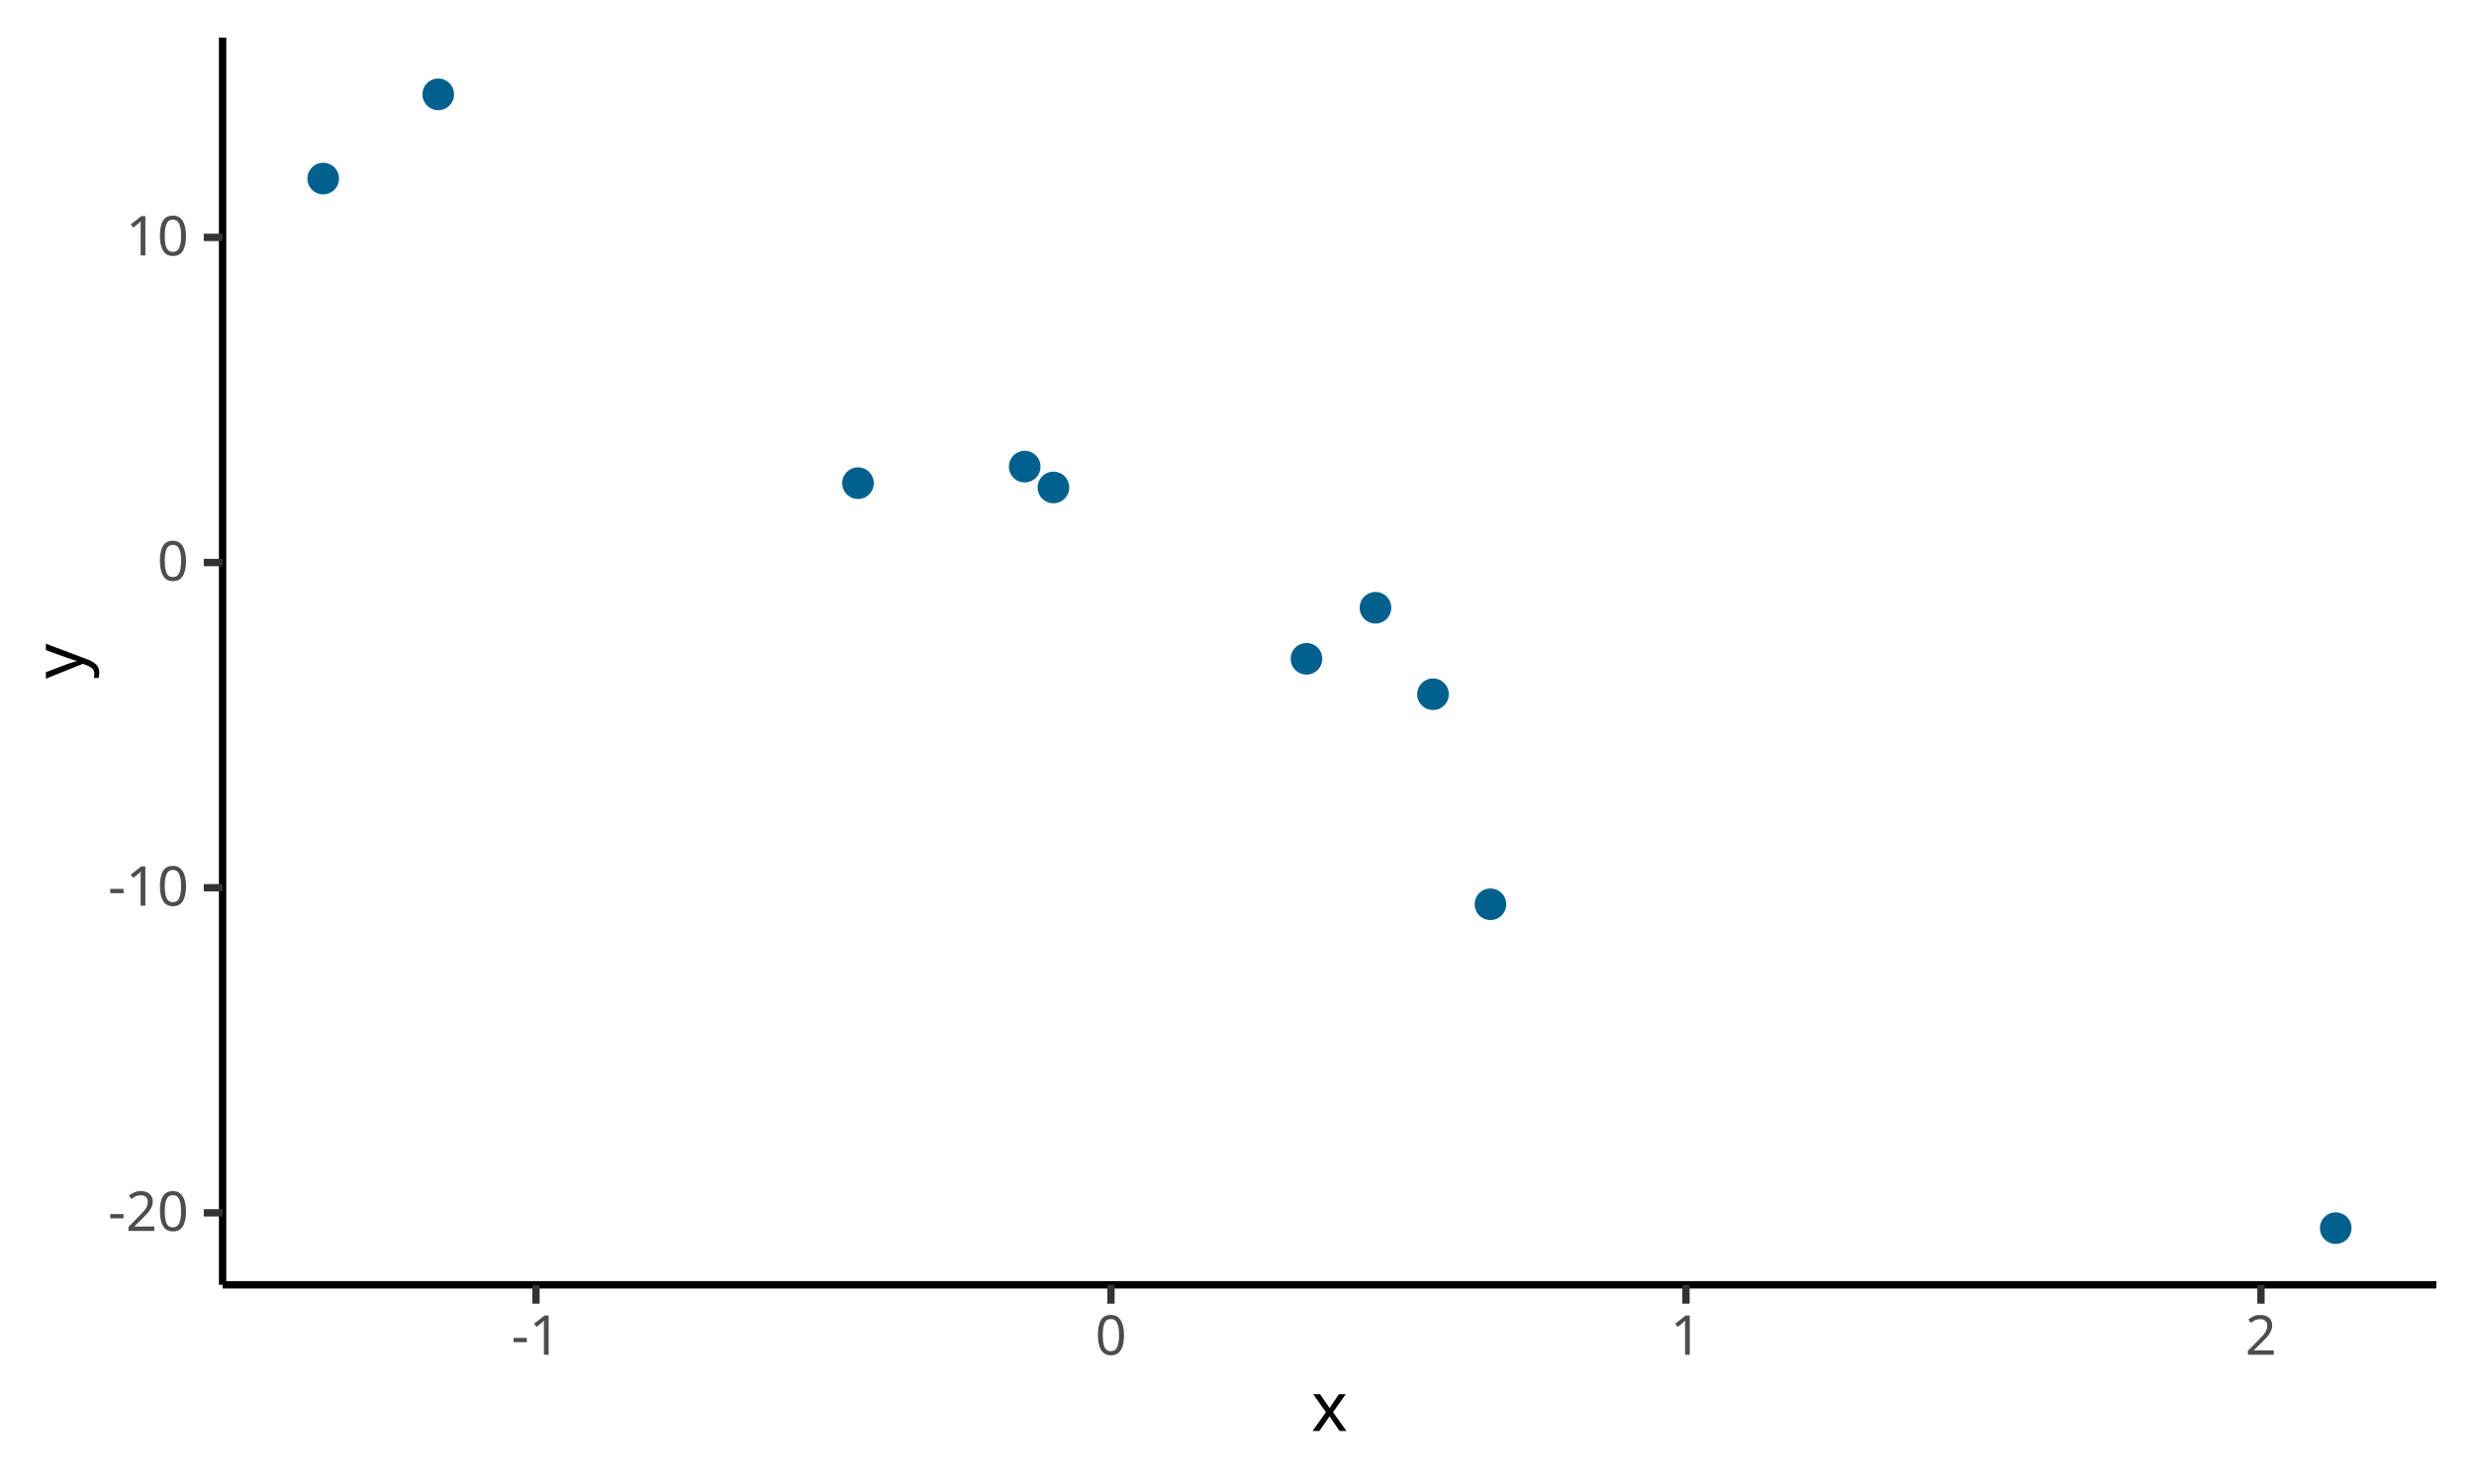
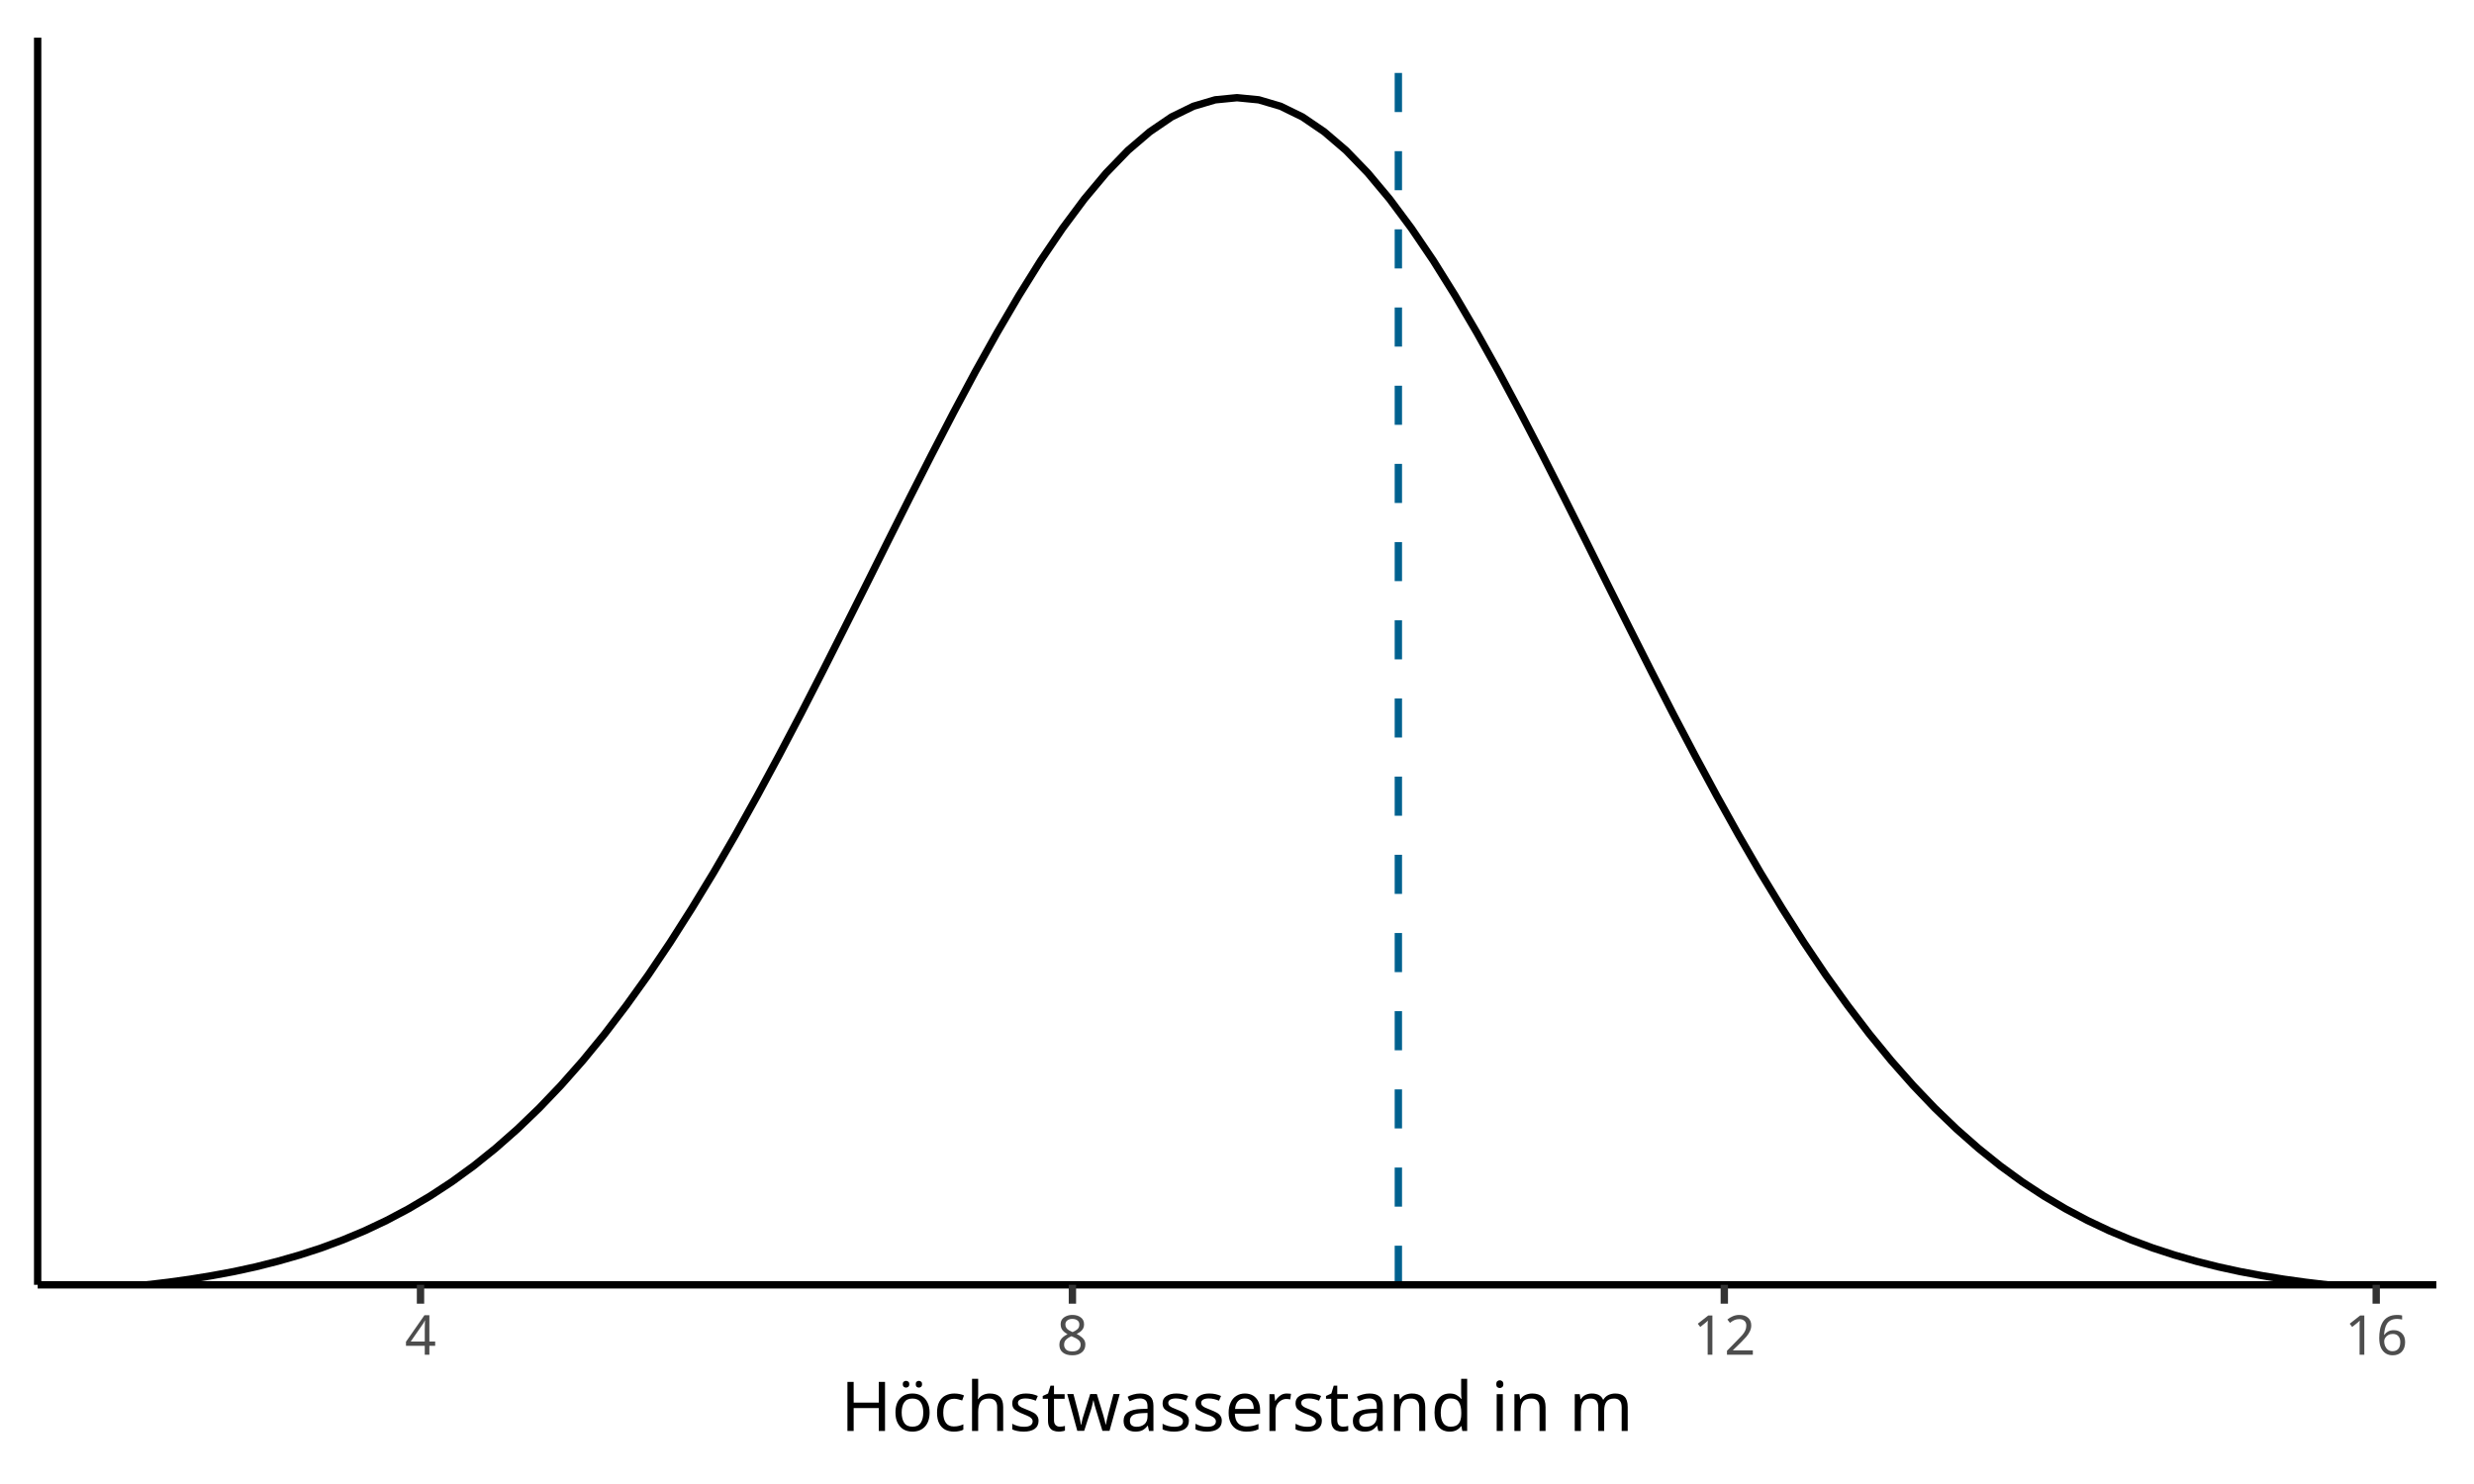
<svg xmlns="http://www.w3.org/2000/svg" class="svglite" width="360.00pt" height="216.00pt" viewBox="0 0 360.00 216.00">
  <defs>
    <style type="text/css">
    .svglite line, .svglite polyline, .svglite polygon, .svglite path, .svglite rect, .svglite circle {
      fill: none;
      stroke: #000000;
      stroke-linecap: round;
      stroke-linejoin: round;
      stroke-miterlimit: 10.00;
    }
    .svglite text {
      white-space: pre;
    }
  </style>
  </defs>
  <rect width="100%" height="100%" style="stroke: none; fill: #FFFFFF;" />
  <defs>
    <clipPath id="cpMC4wMHwzNjAuMDB8MC4wMHwyMTYuMDA=">
      <rect x="0.00" y="0.00" width="360.00" height="216.00" />
    </clipPath>
  </defs>
  <g clip-path="url(#cpMC4wMHwzNjAuMDB8MC4wMHwyMTYuMDA=)">
    <rect x="0.00" y="0.00" width="360.00" height="216.00" style="stroke-width: 1.07; stroke: #FFFFFF; fill: #FFFFFF;" />
  </g>
  <defs>
-     <clipPath id="cpMzIuMzl8MzU0LjUyfDUuNDh8MTg3LjAx">
-       <rect x="32.39" y="5.48" width="322.13" height="181.53" />
+     <clipPath id="cpNS40OHwzNTQuNTJ8NS40OHwxODcuMDE=">
+       <rect x="5.48" y="5.48" width="349.04" height="181.53" />
    </clipPath>
  </defs>
-   <g clip-path="url(#cpMzIuMzl8MzU0LjUyfDUuNDh8MTg3LjAx)">
-     <rect x="32.39" y="5.48" width="322.13" height="181.53" style="stroke-width: 1.07; stroke: none; fill: #FFFFFF;" />
-     <circle cx="63.77" cy="13.73" r="1.95" style="stroke-width: 0.71; stroke: #00618F; fill: #00618F;" />
-     <circle cx="153.29" cy="70.95" r="1.95" style="stroke-width: 0.71; stroke: #00618F; fill: #00618F;" />
-     <circle cx="149.11" cy="67.92" r="1.95" style="stroke-width: 0.71; stroke: #00618F; fill: #00618F;" />
-     <circle cx="200.15" cy="88.46" r="1.95" style="stroke-width: 0.71; stroke: #00618F; fill: #00618F;" />
-     <circle cx="190.11" cy="95.89" r="1.95" style="stroke-width: 0.71; stroke: #00618F; fill: #00618F;" />
-     <circle cx="124.85" cy="70.33" r="1.95" style="stroke-width: 0.71; stroke: #00618F; fill: #00618F;" />
-     <circle cx="339.88" cy="178.76" r="1.95" style="stroke-width: 0.71; stroke: #00618F; fill: #00618F;" />
-     <circle cx="216.88" cy="131.62" r="1.95" style="stroke-width: 0.71; stroke: #00618F; fill: #00618F;" />
-     <circle cx="47.03" cy="25.99" r="1.95" style="stroke-width: 0.71; stroke: #00618F; fill: #00618F;" />
-     <circle cx="208.52" cy="101.05" r="1.95" style="stroke-width: 0.71; stroke: #00618F; fill: #00618F;" />
+   <g clip-path="url(#cpNS40OHwzNTQuNTJ8NS40OHwxODcuMDE=)">
+     <rect x="5.48" y="5.48" width="349.04" height="181.53" style="stroke-width: 1.07; stroke: none; fill: #FFFFFF;" />
+     <polyline points="21.34,187.01 24.52,186.63 27.69,186.19 30.86,185.67 34.04,185.08 37.21,184.39 40.38,183.59 43.56,182.68 46.73,181.65 49.90,180.47 53.08,179.14 56.25,177.64 59.42,175.96 62.60,174.08 65.77,172.00 68.94,169.69 72.11,167.14 75.29,164.34 78.46,161.29 81.63,157.97 84.81,154.37 87.98,150.50 91.15,146.34 94.33,141.91 97.50,137.20 100.67,132.22 103.85,126.99 107.02,121.52 110.19,115.83 113.36,109.95 116.54,103.90 119.71,97.71 122.88,91.43 126.06,85.09 129.23,78.73 132.40,72.41 135.58,66.16 138.75,60.05 141.92,54.11 145.10,48.41 148.27,43.00 151.44,37.92 154.62,33.23 157.79,28.97 160.96,25.18 164.13,21.90 167.31,19.18 170.48,17.02 173.65,15.47 176.83,14.53 180.00,14.22 183.17,14.53 186.35,15.47 189.52,17.02 192.69,19.18 195.87,21.90 199.04,25.18 202.21,28.97 205.38,33.23 208.56,37.92 211.73,43.00 214.90,48.41 218.08,54.11 221.25,60.05 224.42,66.16 227.60,72.41 230.77,78.73 233.94,85.09 237.12,91.43 240.29,97.71 243.46,103.90 246.64,109.95 249.81,115.83 252.98,121.52 256.15,126.99 259.33,132.22 262.50,137.20 265.67,141.91 268.85,146.34 272.02,150.50 275.19,154.37 278.37,157.97 281.54,161.29 284.71,164.34 287.89,167.14 291.06,169.69 294.23,172.00 297.40,174.08 300.58,175.96 303.75,177.64 306.92,179.14 310.10,180.47 313.27,181.65 316.44,182.68 319.62,183.59 322.79,184.39 325.96,185.08 329.14,185.67 332.31,186.19 335.48,186.63 338.66,187.01 " style="stroke-width: 1.07; stroke-linecap: butt;" />
+     <line x1="203.48" y1="187.01" x2="203.48" y2="5.48" style="stroke-width: 1.07; stroke: #00618F; stroke-dasharray: 5.69,5.69; stroke-linecap: butt;" />
  </g>
  <g clip-path="url(#cpMC4wMHwzNjAuMDB8MC4wMHwyMTYuMDA=)">
-     <polyline points="32.39,187.01 32.39,5.48 " style="stroke-width: 1.07; stroke-linecap: butt;" />
-     <text x="27.46" y="179.16" text-anchor="end" style="font-size: 8.00px;fill: #4D4D4D; font-family: &quot;Source Sans Pro&quot;;" textLength="10.44px" lengthAdjust="spacingAndGlyphs">-20</text>
-     <text x="27.46" y="131.83" text-anchor="end" style="font-size: 8.00px;fill: #4D4D4D; font-family: &quot;Source Sans Pro&quot;;" textLength="10.44px" lengthAdjust="spacingAndGlyphs">-10</text>
-     <text x="27.46" y="84.51" text-anchor="end" style="font-size: 8.00px;fill: #4D4D4D; font-family: &quot;Source Sans Pro&quot;;" textLength="3.97px" lengthAdjust="spacingAndGlyphs">0</text>
-     <text x="27.46" y="37.18" text-anchor="end" style="font-size: 8.00px;fill: #4D4D4D; font-family: &quot;Source Sans Pro&quot;;" textLength="7.95px" lengthAdjust="spacingAndGlyphs">10</text>
-     <polyline points="29.65,176.53 32.39,176.53 " style="stroke-width: 1.07; stroke: #333333; stroke-linecap: butt;" />
-     <polyline points="29.65,129.21 32.39,129.21 " style="stroke-width: 1.07; stroke: #333333; stroke-linecap: butt;" />
-     <polyline points="29.65,81.88 32.39,81.88 " style="stroke-width: 1.07; stroke: #333333; stroke-linecap: butt;" />
-     <polyline points="29.65,34.55 32.39,34.55 " style="stroke-width: 1.07; stroke: #333333; stroke-linecap: butt;" />
-     <polyline points="32.39,187.01 354.52,187.01 " style="stroke-width: 1.07; stroke-linecap: butt;" />
-     <polyline points="77.99,189.75 77.99,187.01 " style="stroke-width: 1.07; stroke: #333333; stroke-linecap: butt;" />
-     <polyline points="161.66,189.75 161.66,187.01 " style="stroke-width: 1.07; stroke: #333333; stroke-linecap: butt;" />
-     <polyline points="245.33,189.75 245.33,187.01 " style="stroke-width: 1.07; stroke: #333333; stroke-linecap: butt;" />
-     <polyline points="329.00,189.75 329.00,187.01 " style="stroke-width: 1.07; stroke: #333333; stroke-linecap: butt;" />
-     <text x="77.99" y="197.19" text-anchor="middle" style="font-size: 8.00px;fill: #4D4D4D; font-family: &quot;Source Sans Pro&quot;;" textLength="6.47px" lengthAdjust="spacingAndGlyphs">-1</text>
-     <text x="161.66" y="197.19" text-anchor="middle" style="font-size: 8.00px;fill: #4D4D4D; font-family: &quot;Source Sans Pro&quot;;" textLength="3.97px" lengthAdjust="spacingAndGlyphs">0</text>
-     <text x="245.33" y="197.19" text-anchor="middle" style="font-size: 8.00px;fill: #4D4D4D; font-family: &quot;Source Sans Pro&quot;;" textLength="3.97px" lengthAdjust="spacingAndGlyphs">1</text>
-     <text x="329.00" y="197.19" text-anchor="middle" style="font-size: 8.00px;fill: #4D4D4D; font-family: &quot;Source Sans Pro&quot;;" textLength="3.97px" lengthAdjust="spacingAndGlyphs">2</text>
-     <text x="193.46" y="208.28" text-anchor="middle" style="font-size: 10.00px; font-family: &quot;Source Sans Pro&quot;;" textLength="4.47px" lengthAdjust="spacingAndGlyphs">x</text>
-     <text transform="translate(12.04,96.24) rotate(-90)" text-anchor="middle" style="font-size: 10.00px; font-family: &quot;Source Sans Pro&quot;;" textLength="4.68px" lengthAdjust="spacingAndGlyphs">y</text>
+     <polyline points="5.48,187.01 5.48,5.48 " style="stroke-width: 1.07; stroke-linecap: butt;" />
+     <polyline points="5.48,187.01 354.52,187.01 " style="stroke-width: 1.07; stroke-linecap: butt;" />
+     <polyline points="61.19,189.75 61.19,187.01 " style="stroke-width: 1.07; stroke: #333333; stroke-linecap: butt;" />
+     <polyline points="156.05,189.75 156.05,187.01 " style="stroke-width: 1.07; stroke: #333333; stroke-linecap: butt;" />
+     <polyline points="250.91,189.75 250.91,187.01 " style="stroke-width: 1.07; stroke: #333333; stroke-linecap: butt;" />
+     <polyline points="345.77,189.75 345.77,187.01 " style="stroke-width: 1.07; stroke: #333333; stroke-linecap: butt;" />
+     <text x="61.19" y="197.19" text-anchor="middle" style="font-size: 8.00px;fill: #4D4D4D; font-family: &quot;Source Sans Pro&quot;;" textLength="3.97px" lengthAdjust="spacingAndGlyphs">4</text>
+     <text x="156.05" y="197.19" text-anchor="middle" style="font-size: 8.00px;fill: #4D4D4D; font-family: &quot;Source Sans Pro&quot;;" textLength="3.97px" lengthAdjust="spacingAndGlyphs">8</text>
+     <text x="250.91" y="197.19" text-anchor="middle" style="font-size: 8.00px;fill: #4D4D4D; font-family: &quot;Source Sans Pro&quot;;" textLength="7.95px" lengthAdjust="spacingAndGlyphs">12</text>
+     <text x="345.77" y="197.19" text-anchor="middle" style="font-size: 8.00px;fill: #4D4D4D; font-family: &quot;Source Sans Pro&quot;;" textLength="7.95px" lengthAdjust="spacingAndGlyphs">16</text>
+     <text x="180.00" y="208.28" text-anchor="middle" style="font-size: 10.00px; font-family: &quot;Source Sans Pro&quot;;" textLength="102.44px" lengthAdjust="spacingAndGlyphs">Höchstwasserstand in m</text>
  </g>
</svg>
